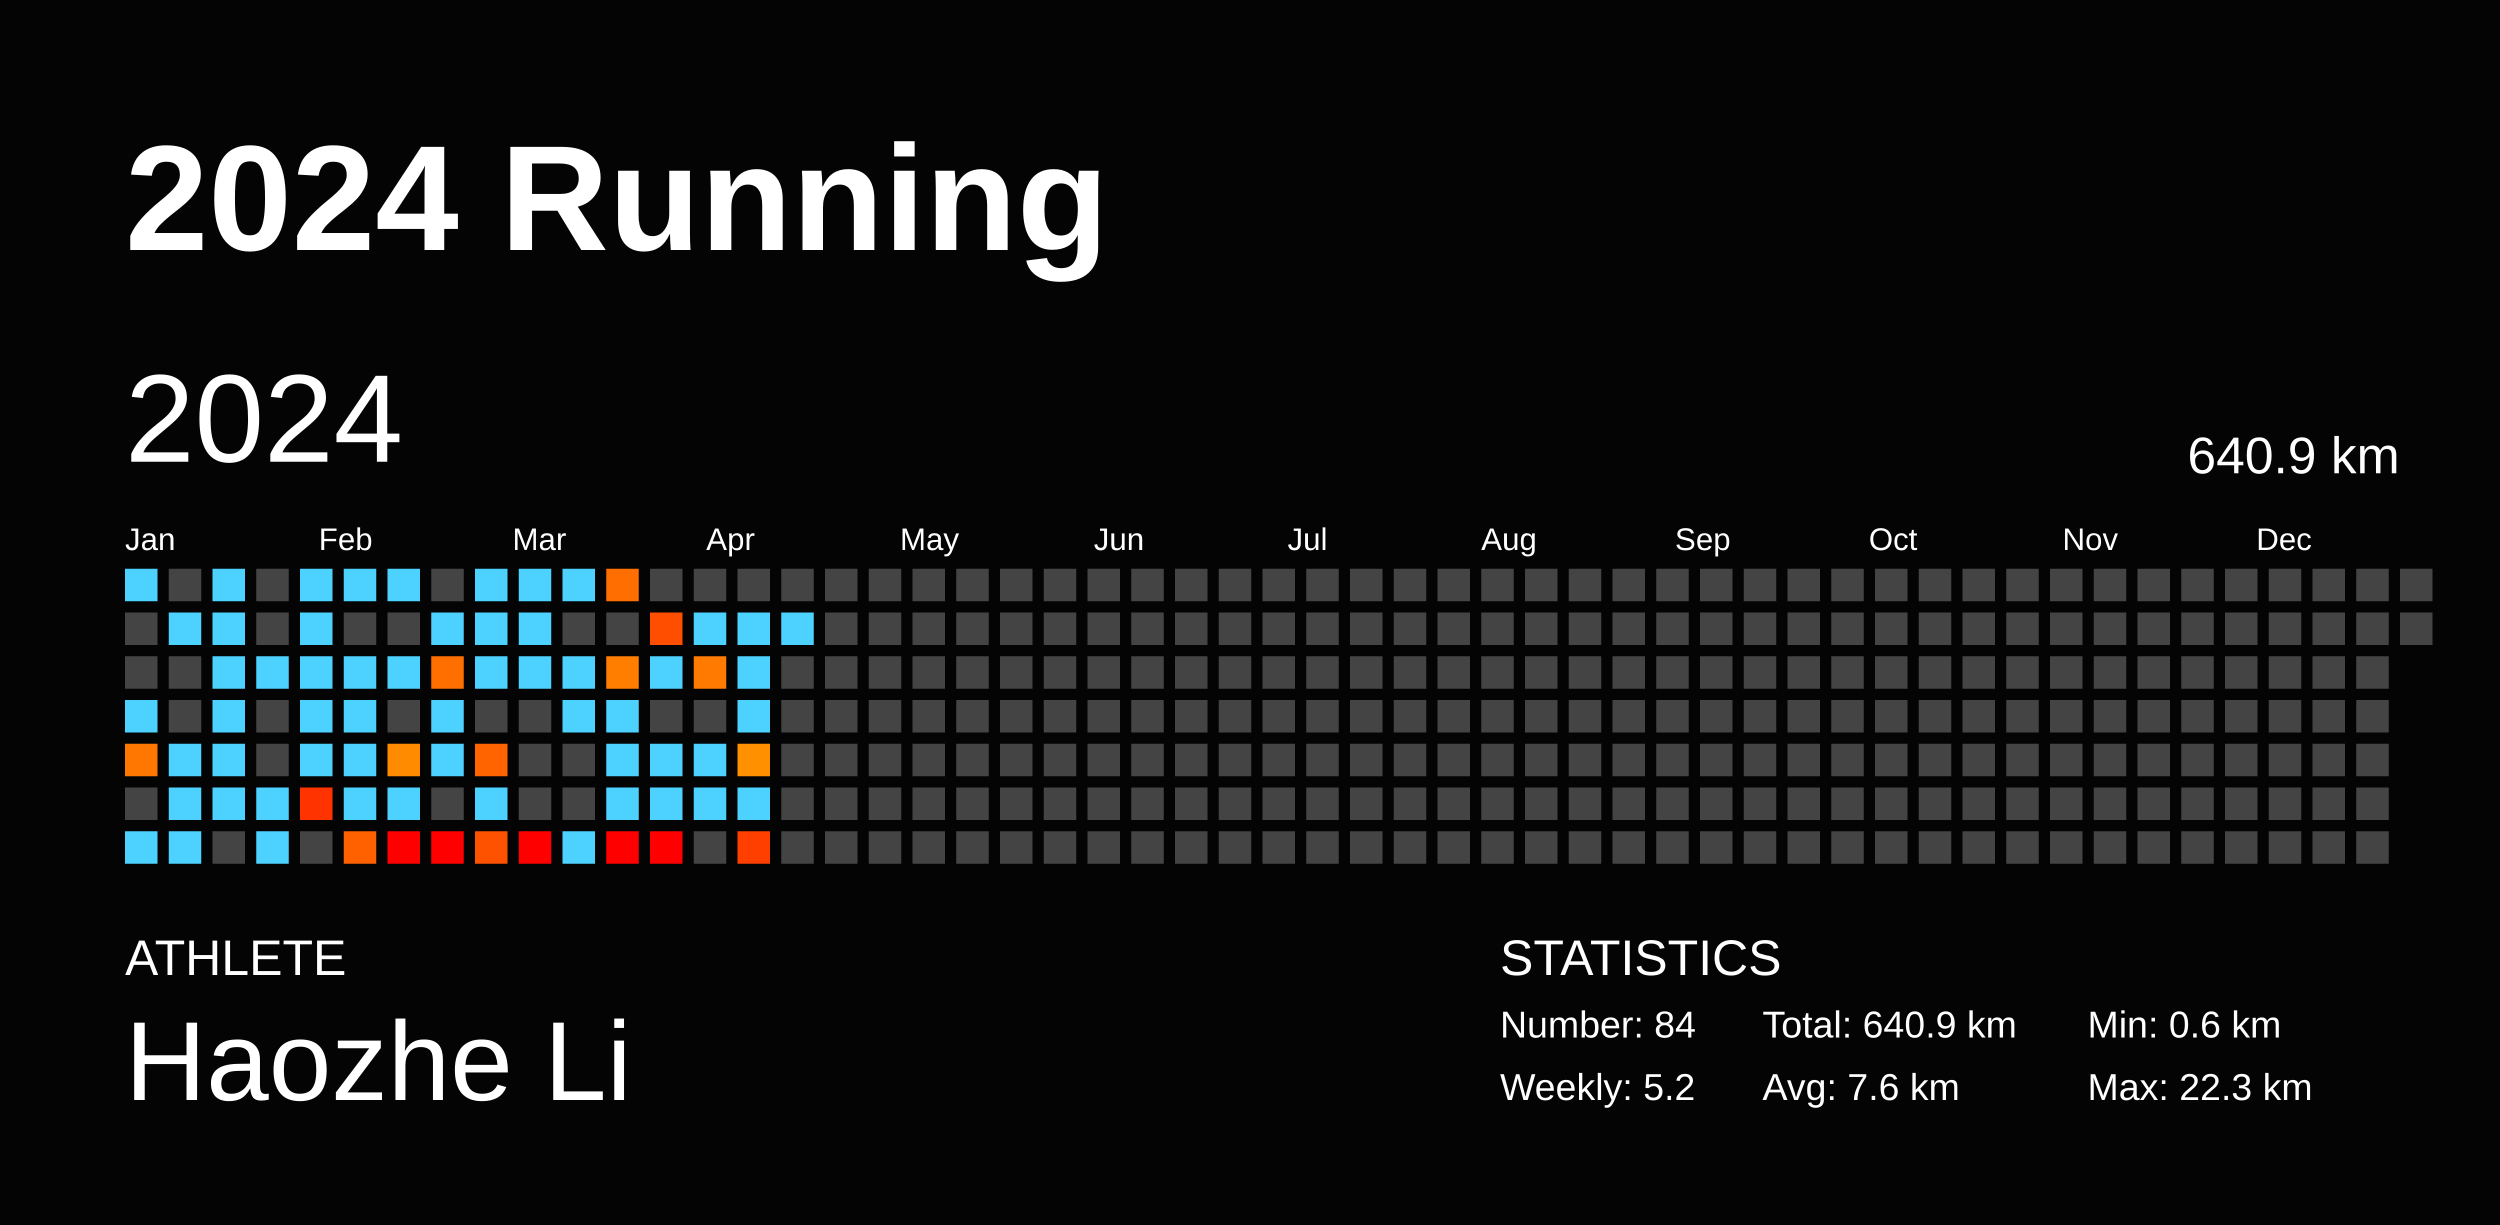
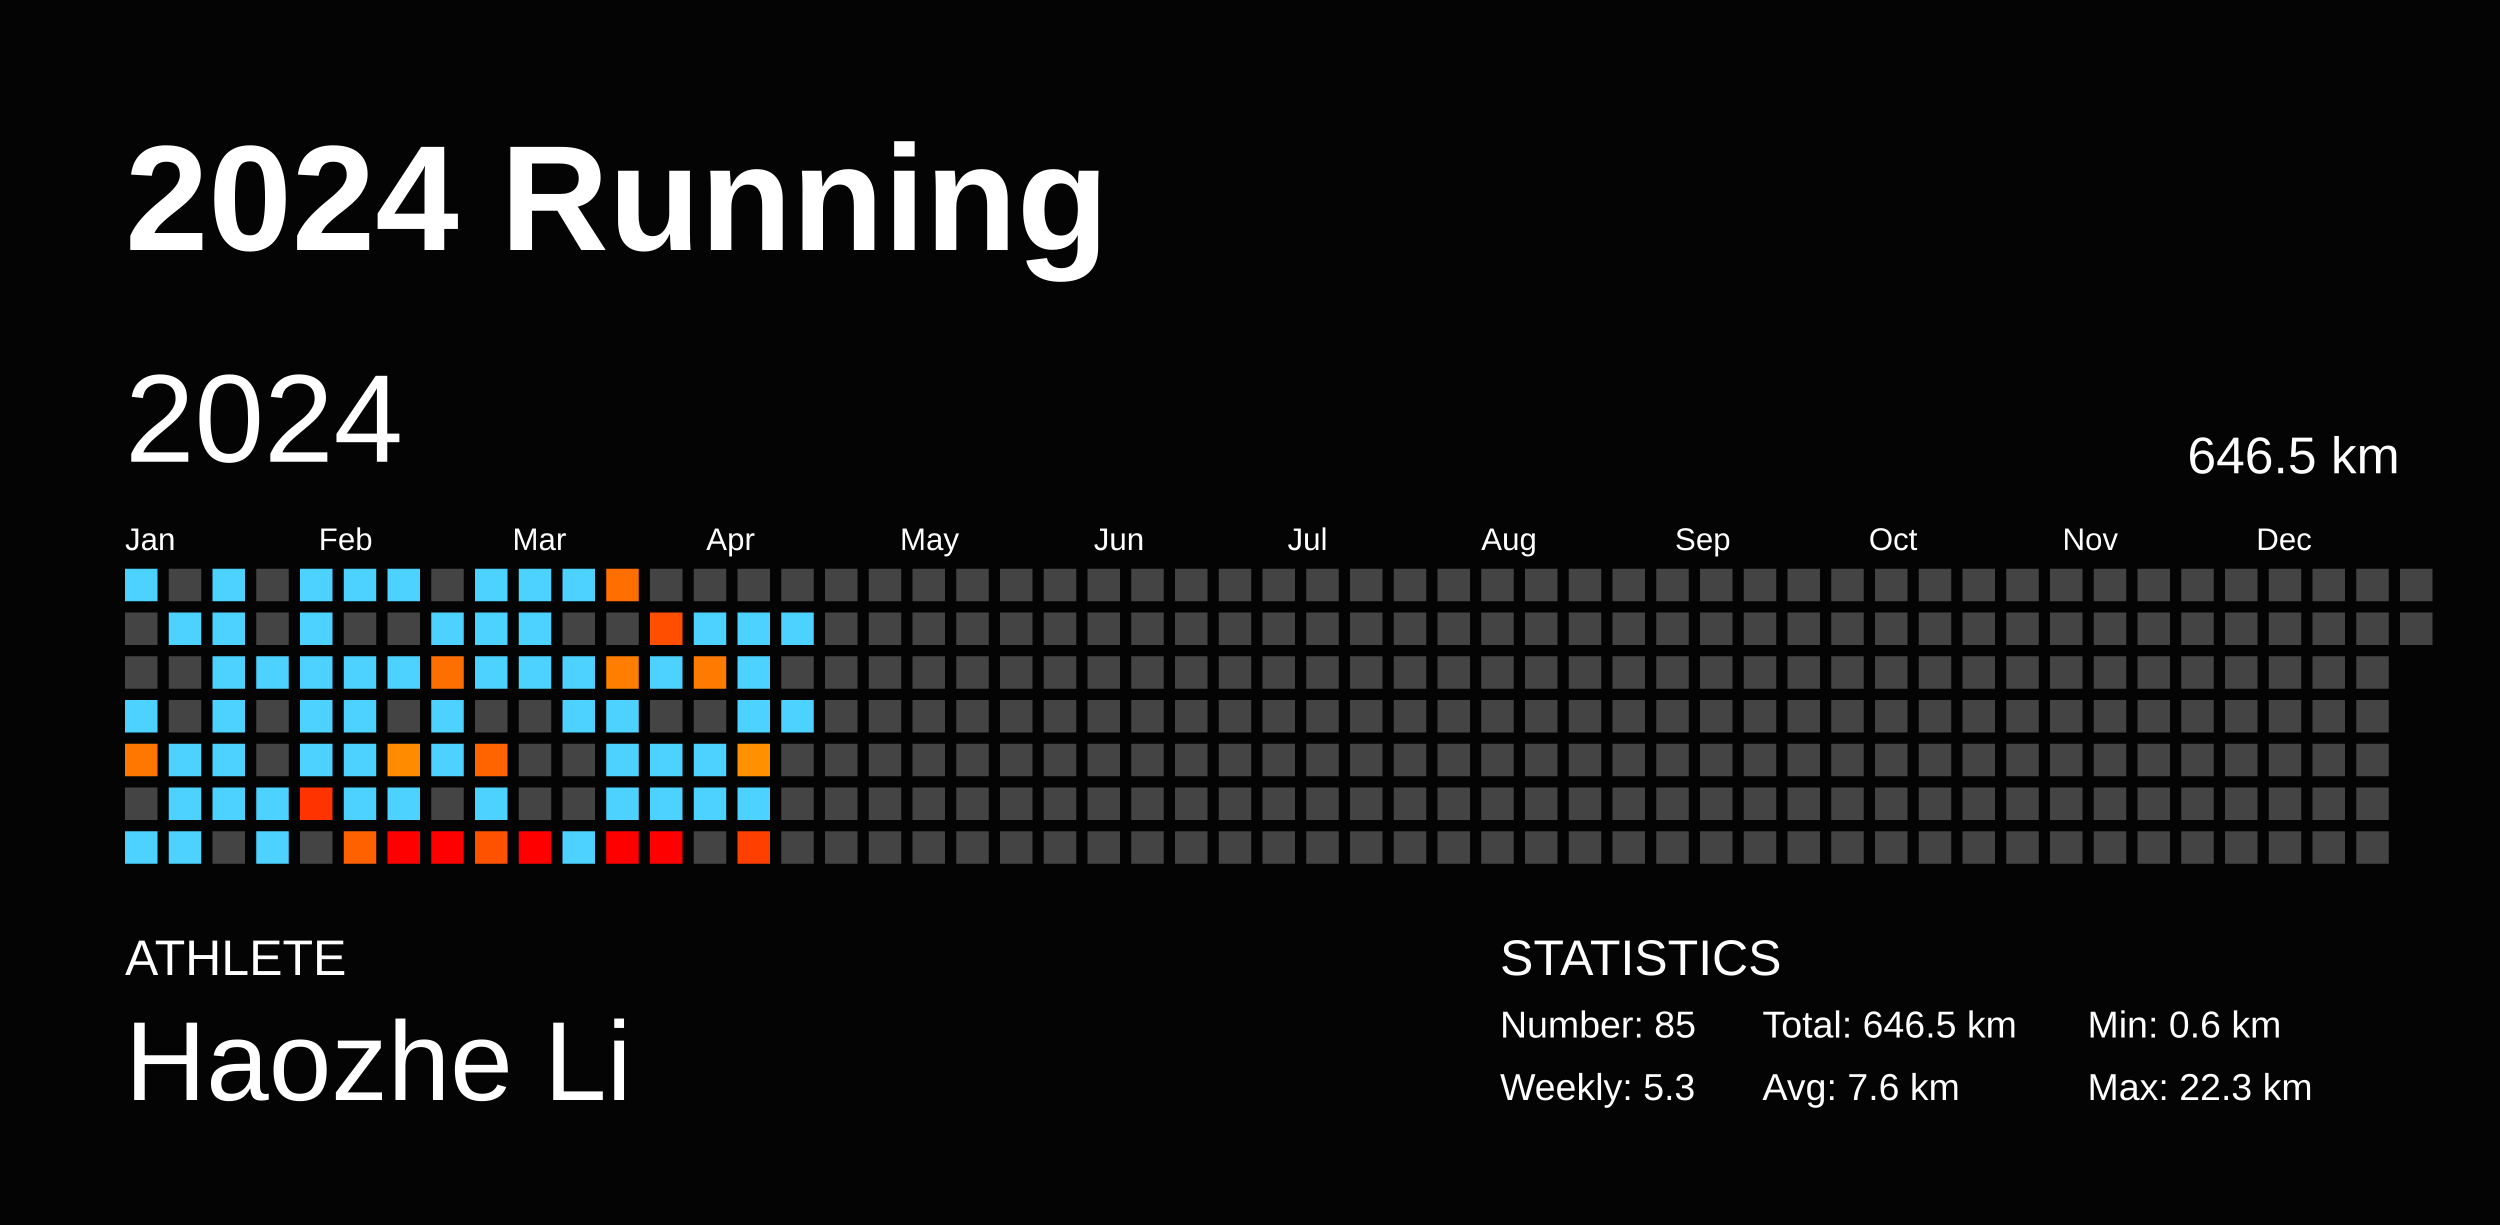
<svg xmlns="http://www.w3.org/2000/svg" baseProfile="full" height="98mm" version="1.1" viewBox="0,0,200,98" width="200mm">
  <defs />
  <rect fill="#040404" height="98" width="200" x="0" y="0" />
  <text fill="#FFFFFF" style="font-size:12px; font-family:Arial; font-weight:bold;" x="10" y="20">2024 Running</text>
  <text fill="#FFFFFF" style="font-size:4px; font-family:Arial" x="10" y="78">ATHLETE</text>
  <text fill="#FFFFFF" style="font-size:9px; font-family:Arial" x="10" y="88">Haozhe Li</text>
  <text fill="#FFFFFF" style="font-size:4px; font-family:Arial" x="120" y="78">STATISTICS</text>
-   <text fill="#FFFFFF" style="font-size:3px; font-family:Arial" x="120" y="83">Number: 84</text>
-   <text fill="#FFFFFF" style="font-size:3px; font-family:Arial" x="120" y="88">Weekly: 5.2</text>
-   <text fill="#FFFFFF" style="font-size:3px; font-family:Arial" x="141" y="83">Total: 640.9 km</text>
+   <text fill="#FFFFFF" style="font-size:3px; font-family:Arial" x="120" y="83">Number: 85</text>
+   <text fill="#FFFFFF" style="font-size:3px; font-family:Arial" x="120" y="88">Weekly: 5.3</text>
+   <text fill="#FFFFFF" style="font-size:3px; font-family:Arial" x="141" y="83">Total: 646.5 km</text>
  <text fill="#FFFFFF" style="font-size:3px; font-family:Arial" x="141" y="88">Avg: 7.6 km</text>
  <text fill="#FFFFFF" style="font-size:3px; font-family:Arial" x="167" y="83">Min: 0.6 km</text>
  <text fill="#FFFFFF" style="font-size:3px; font-family:Arial" x="167" y="88">Max: 22.3 km</text>
  <text dominant-baseline="hanging" fill="#FFFFFF" style="font-size:10.0px; font-family:Arial;" x="10" y="30">2024</text>
-   <text dominant-baseline="hanging" fill="#FFFFFF" style="font-size:4.125px; font-family:Arial;" x="175" y="35">640.9 km</text>
+   <text dominant-baseline="hanging" fill="#FFFFFF" style="font-size:4.125px; font-family:Arial;" x="175" y="35">646.5 km</text>
  <text fill="#FFFFFF" style="font-size:2.5px; font-family:Arial" x="10.0" y="44">Jan</text>
  <text fill="#FFFFFF" style="font-size:2.5px; font-family:Arial" x="25.5" y="44">Feb</text>
  <text fill="#FFFFFF" style="font-size:2.5px; font-family:Arial" x="41.0" y="44">Mar</text>
  <text fill="#FFFFFF" style="font-size:2.5px; font-family:Arial" x="56.5" y="44">Apr</text>
  <text fill="#FFFFFF" style="font-size:2.5px; font-family:Arial" x="72.0" y="44">May</text>
  <text fill="#FFFFFF" style="font-size:2.5px; font-family:Arial" x="87.5" y="44">Jun</text>
  <text fill="#FFFFFF" style="font-size:2.5px; font-family:Arial" x="103.0" y="44">Jul</text>
  <text fill="#FFFFFF" style="font-size:2.5px; font-family:Arial" x="118.5" y="44">Aug</text>
  <text fill="#FFFFFF" style="font-size:2.5px; font-family:Arial" x="134.0" y="44">Sep</text>
  <text fill="#FFFFFF" style="font-size:2.5px; font-family:Arial" x="149.5" y="44">Oct</text>
  <text fill="#FFFFFF" style="font-size:2.5px; font-family:Arial" x="165.0" y="44">Nov</text>
  <text fill="#FFFFFF" style="font-size:2.5px; font-family:Arial" x="180.5" y="44">Dec</text>
  <rect fill="#4dd2ff" height="2.6" width="2.6" x="10.0" y="45.5" />
  <rect fill="#444444" height="2.6" width="2.6" x="10.0" y="49.0" />
  <rect fill="#444444" height="2.6" width="2.6" x="10.0" y="52.5" />
  <rect fill="#4dd2ff" height="2.6" width="2.6" x="10.0" y="56.0" />
  <rect fill="#ff7700" height="2.6" width="2.6" x="10.0" y="59.5" />
  <rect fill="#444444" height="2.6" width="2.6" x="10.0" y="63.0" />
  <rect fill="#4dd2ff" height="2.6" width="2.6" x="10.0" y="66.5" />
  <rect fill="#444444" height="2.6" width="2.6" x="13.5" y="45.5" />
  <rect fill="#4dd2ff" height="2.6" width="2.6" x="13.5" y="49.0" />
  <rect fill="#444444" height="2.6" width="2.6" x="13.5" y="52.5" />
  <rect fill="#444444" height="2.6" width="2.6" x="13.5" y="56.0" />
  <rect fill="#4dd2ff" height="2.6" width="2.6" x="13.5" y="59.5" />
  <rect fill="#4dd2ff" height="2.6" width="2.6" x="13.5" y="63.0" />
  <rect fill="#4dd2ff" height="2.6" width="2.6" x="13.5" y="66.5" />
  <rect fill="#4dd2ff" height="2.6" width="2.6" x="17.0" y="45.5" />
  <rect fill="#4dd2ff" height="2.6" width="2.6" x="17.0" y="49.0" />
  <rect fill="#4dd2ff" height="2.6" width="2.6" x="17.0" y="52.5" />
  <rect fill="#4dd2ff" height="2.6" width="2.6" x="17.0" y="56.0" />
  <rect fill="#4dd2ff" height="2.6" width="2.6" x="17.0" y="59.5" />
  <rect fill="#4dd2ff" height="2.6" width="2.6" x="17.0" y="63.0" />
  <rect fill="#444444" height="2.6" width="2.6" x="17.0" y="66.5" />
  <rect fill="#444444" height="2.6" width="2.6" x="20.5" y="45.5" />
  <rect fill="#444444" height="2.6" width="2.6" x="20.5" y="49.0" />
  <rect fill="#4dd2ff" height="2.6" width="2.6" x="20.5" y="52.5" />
  <rect fill="#444444" height="2.6" width="2.6" x="20.5" y="56.0" />
  <rect fill="#444444" height="2.6" width="2.6" x="20.5" y="59.5" />
  <rect fill="#4dd2ff" height="2.6" width="2.6" x="20.5" y="63.0" />
  <rect fill="#4dd2ff" height="2.6" width="2.6" x="20.5" y="66.5" />
  <rect fill="#4dd2ff" height="2.6" width="2.6" x="24.0" y="45.5" />
  <rect fill="#4dd2ff" height="2.6" width="2.6" x="24.0" y="49.0" />
  <rect fill="#4dd2ff" height="2.6" width="2.6" x="24.0" y="52.5" />
  <rect fill="#4dd2ff" height="2.6" width="2.6" x="24.0" y="56.0" />
  <rect fill="#4dd2ff" height="2.6" width="2.6" x="24.0" y="59.5" />
  <rect fill="#ff3300" height="2.6" width="2.6" x="24.0" y="63.0" />
  <rect fill="#444444" height="2.6" width="2.6" x="24.0" y="66.5" />
  <rect fill="#4dd2ff" height="2.6" width="2.6" x="27.5" y="45.5" />
  <rect fill="#444444" height="2.6" width="2.6" x="27.5" y="49.0" />
  <rect fill="#4dd2ff" height="2.6" width="2.6" x="27.5" y="52.5" />
  <rect fill="#4dd2ff" height="2.6" width="2.6" x="27.5" y="56.0" />
  <rect fill="#4dd2ff" height="2.6" width="2.6" x="27.5" y="59.5" />
  <rect fill="#4dd2ff" height="2.6" width="2.6" x="27.5" y="63.0" />
  <rect fill="#ff6100" height="2.6" width="2.6" x="27.5" y="66.5" />
  <rect fill="#4dd2ff" height="2.6" width="2.6" x="31.0" y="45.5" />
  <rect fill="#444444" height="2.6" width="2.6" x="31.0" y="49.0" />
  <rect fill="#4dd2ff" height="2.6" width="2.6" x="31.0" y="52.5" />
  <rect fill="#444444" height="2.6" width="2.6" x="31.0" y="56.0" />
  <rect fill="#ff8c00" height="2.6" width="2.6" x="31.0" y="59.5" />
  <rect fill="#4dd2ff" height="2.6" width="2.6" x="31.0" y="63.0" />
  <rect fill="red" height="2.6" width="2.6" x="31.0" y="66.5" />
  <rect fill="#444444" height="2.6" width="2.6" x="34.5" y="45.5" />
  <rect fill="#4dd2ff" height="2.6" width="2.6" x="34.5" y="49.0" />
  <rect fill="#ff6f00" height="2.6" width="2.6" x="34.5" y="52.5" />
  <rect fill="#4dd2ff" height="2.6" width="2.6" x="34.5" y="56.0" />
  <rect fill="#4dd2ff" height="2.6" width="2.6" x="34.5" y="59.5" />
  <rect fill="#444444" height="2.6" width="2.6" x="34.5" y="63.0" />
  <rect fill="red" height="2.6" width="2.6" x="34.5" y="66.5" />
  <rect fill="#4dd2ff" height="2.6" width="2.6" x="38.0" y="45.5" />
  <rect fill="#4dd2ff" height="2.6" width="2.6" x="38.0" y="49.0" />
  <rect fill="#4dd2ff" height="2.6" width="2.6" x="38.0" y="52.5" />
  <rect fill="#444444" height="2.6" width="2.6" x="38.0" y="56.0" />
  <rect fill="#ff6400" height="2.6" width="2.6" x="38.0" y="59.5" />
  <rect fill="#4dd2ff" height="2.6" width="2.6" x="38.0" y="63.0" />
  <rect fill="#ff5200" height="2.6" width="2.6" x="38.0" y="66.5" />
  <rect fill="#4dd2ff" height="2.6" width="2.6" x="41.5" y="45.5" />
  <rect fill="#4dd2ff" height="2.6" width="2.6" x="41.5" y="49.0" />
  <rect fill="#4dd2ff" height="2.6" width="2.6" x="41.5" y="52.5" />
  <rect fill="#444444" height="2.6" width="2.6" x="41.5" y="56.0" />
  <rect fill="#444444" height="2.6" width="2.6" x="41.5" y="59.5" />
  <rect fill="#444444" height="2.6" width="2.6" x="41.5" y="63.0" />
  <rect fill="red" height="2.6" width="2.6" x="41.5" y="66.5" />
  <rect fill="#4dd2ff" height="2.6" width="2.6" x="45.0" y="45.5" />
  <rect fill="#444444" height="2.6" width="2.6" x="45.0" y="49.0" />
  <rect fill="#4dd2ff" height="2.6" width="2.6" x="45.0" y="52.5" />
  <rect fill="#4dd2ff" height="2.6" width="2.6" x="45.0" y="56.0" />
  <rect fill="#444444" height="2.6" width="2.6" x="45.0" y="59.5" />
  <rect fill="#444444" height="2.6" width="2.6" x="45.0" y="63.0" />
  <rect fill="#4dd2ff" height="2.6" width="2.6" x="45.0" y="66.5" />
  <rect fill="#ff6e00" height="2.6" width="2.6" x="48.5" y="45.5" />
  <rect fill="#444444" height="2.6" width="2.6" x="48.5" y="49.0" />
  <rect fill="#ff7e00" height="2.6" width="2.6" x="48.5" y="52.5" />
  <rect fill="#4dd2ff" height="2.6" width="2.6" x="48.5" y="56.0" />
  <rect fill="#4dd2ff" height="2.6" width="2.6" x="48.5" y="59.5" />
  <rect fill="#4dd2ff" height="2.6" width="2.6" x="48.5" y="63.0" />
  <rect fill="red" height="2.6" width="2.6" x="48.5" y="66.5" />
  <rect fill="#444444" height="2.6" width="2.6" x="52.0" y="45.5" />
  <rect fill="#ff4e00" height="2.6" width="2.6" x="52.0" y="49.0" />
  <rect fill="#4dd2ff" height="2.6" width="2.6" x="52.0" y="52.5" />
  <rect fill="#444444" height="2.6" width="2.6" x="52.0" y="56.0" />
  <rect fill="#4dd2ff" height="2.6" width="2.6" x="52.0" y="59.5" />
  <rect fill="#4dd2ff" height="2.6" width="2.6" x="52.0" y="63.0" />
  <rect fill="red" height="2.6" width="2.6" x="52.0" y="66.5" />
  <rect fill="#444444" height="2.6" width="2.6" x="55.5" y="45.5" />
  <rect fill="#4dd2ff" height="2.6" width="2.6" x="55.5" y="49.0" />
  <rect fill="#ff7a00" height="2.6" width="2.6" x="55.5" y="52.5" />
  <rect fill="#444444" height="2.6" width="2.6" x="55.5" y="56.0" />
  <rect fill="#4dd2ff" height="2.6" width="2.6" x="55.5" y="59.5" />
  <rect fill="#4dd2ff" height="2.6" width="2.6" x="55.5" y="63.0" />
  <rect fill="#444444" height="2.6" width="2.6" x="55.5" y="66.5" />
  <rect fill="#444444" height="2.6" width="2.6" x="59.0" y="45.5" />
  <rect fill="#4dd2ff" height="2.6" width="2.6" x="59.0" y="49.0" />
  <rect fill="#4dd2ff" height="2.6" width="2.6" x="59.0" y="52.5" />
  <rect fill="#4dd2ff" height="2.6" width="2.6" x="59.0" y="56.0" />
  <rect fill="#ff9100" height="2.6" width="2.6" x="59.0" y="59.5" />
  <rect fill="#4dd2ff" height="2.6" width="2.6" x="59.0" y="63.0" />
  <rect fill="#ff3f00" height="2.6" width="2.6" x="59.0" y="66.5" />
  <rect fill="#444444" height="2.6" width="2.6" x="62.5" y="45.5" />
  <rect fill="#4dd2ff" height="2.6" width="2.6" x="62.5" y="49.0" />
  <rect fill="#444444" height="2.6" width="2.6" x="62.5" y="52.5" />
-   <rect fill="#444444" height="2.6" width="2.6" x="62.5" y="56.0" />
+   <rect fill="#4dd2ff" height="2.6" width="2.6" x="62.5" y="56.0" />
  <rect fill="#444444" height="2.6" width="2.6" x="62.5" y="59.5" />
  <rect fill="#444444" height="2.6" width="2.6" x="62.5" y="63.0" />
  <rect fill="#444444" height="2.6" width="2.6" x="62.5" y="66.5" />
  <rect fill="#444444" height="2.6" width="2.6" x="66.0" y="45.5" />
  <rect fill="#444444" height="2.6" width="2.6" x="66.0" y="49.0" />
  <rect fill="#444444" height="2.6" width="2.6" x="66.0" y="52.5" />
  <rect fill="#444444" height="2.6" width="2.6" x="66.0" y="56.0" />
  <rect fill="#444444" height="2.6" width="2.6" x="66.0" y="59.5" />
  <rect fill="#444444" height="2.6" width="2.6" x="66.0" y="63.0" />
  <rect fill="#444444" height="2.6" width="2.6" x="66.0" y="66.5" />
  <rect fill="#444444" height="2.6" width="2.6" x="69.5" y="45.5" />
  <rect fill="#444444" height="2.6" width="2.6" x="69.5" y="49.0" />
  <rect fill="#444444" height="2.6" width="2.6" x="69.5" y="52.5" />
  <rect fill="#444444" height="2.6" width="2.6" x="69.5" y="56.0" />
  <rect fill="#444444" height="2.6" width="2.6" x="69.5" y="59.5" />
  <rect fill="#444444" height="2.6" width="2.6" x="69.5" y="63.0" />
  <rect fill="#444444" height="2.6" width="2.6" x="69.5" y="66.5" />
  <rect fill="#444444" height="2.6" width="2.6" x="73.0" y="45.5" />
  <rect fill="#444444" height="2.6" width="2.6" x="73.0" y="49.0" />
  <rect fill="#444444" height="2.6" width="2.6" x="73.0" y="52.5" />
  <rect fill="#444444" height="2.6" width="2.6" x="73.0" y="56.0" />
  <rect fill="#444444" height="2.6" width="2.6" x="73.0" y="59.5" />
  <rect fill="#444444" height="2.6" width="2.6" x="73.0" y="63.0" />
  <rect fill="#444444" height="2.6" width="2.6" x="73.0" y="66.5" />
  <rect fill="#444444" height="2.6" width="2.6" x="76.5" y="45.5" />
  <rect fill="#444444" height="2.6" width="2.6" x="76.5" y="49.0" />
  <rect fill="#444444" height="2.6" width="2.6" x="76.5" y="52.5" />
  <rect fill="#444444" height="2.6" width="2.6" x="76.5" y="56.0" />
  <rect fill="#444444" height="2.6" width="2.6" x="76.5" y="59.5" />
  <rect fill="#444444" height="2.6" width="2.6" x="76.5" y="63.0" />
  <rect fill="#444444" height="2.6" width="2.6" x="76.5" y="66.5" />
  <rect fill="#444444" height="2.6" width="2.6" x="80.0" y="45.5" />
  <rect fill="#444444" height="2.6" width="2.6" x="80.0" y="49.0" />
  <rect fill="#444444" height="2.6" width="2.6" x="80.0" y="52.5" />
  <rect fill="#444444" height="2.6" width="2.6" x="80.0" y="56.0" />
  <rect fill="#444444" height="2.6" width="2.6" x="80.0" y="59.5" />
  <rect fill="#444444" height="2.6" width="2.6" x="80.0" y="63.0" />
  <rect fill="#444444" height="2.6" width="2.6" x="80.0" y="66.5" />
  <rect fill="#444444" height="2.6" width="2.6" x="83.5" y="45.5" />
  <rect fill="#444444" height="2.6" width="2.6" x="83.5" y="49.0" />
  <rect fill="#444444" height="2.6" width="2.6" x="83.5" y="52.5" />
  <rect fill="#444444" height="2.6" width="2.6" x="83.5" y="56.0" />
  <rect fill="#444444" height="2.6" width="2.6" x="83.5" y="59.5" />
  <rect fill="#444444" height="2.6" width="2.6" x="83.5" y="63.0" />
  <rect fill="#444444" height="2.6" width="2.6" x="83.5" y="66.5" />
  <rect fill="#444444" height="2.6" width="2.6" x="87.0" y="45.5" />
  <rect fill="#444444" height="2.6" width="2.6" x="87.0" y="49.0" />
  <rect fill="#444444" height="2.6" width="2.6" x="87.0" y="52.5" />
  <rect fill="#444444" height="2.6" width="2.6" x="87.0" y="56.0" />
  <rect fill="#444444" height="2.6" width="2.6" x="87.0" y="59.5" />
  <rect fill="#444444" height="2.6" width="2.6" x="87.0" y="63.0" />
  <rect fill="#444444" height="2.6" width="2.6" x="87.0" y="66.5" />
  <rect fill="#444444" height="2.6" width="2.6" x="90.5" y="45.5" />
  <rect fill="#444444" height="2.6" width="2.6" x="90.5" y="49.0" />
  <rect fill="#444444" height="2.6" width="2.6" x="90.5" y="52.5" />
  <rect fill="#444444" height="2.6" width="2.6" x="90.5" y="56.0" />
  <rect fill="#444444" height="2.6" width="2.6" x="90.5" y="59.5" />
  <rect fill="#444444" height="2.6" width="2.6" x="90.5" y="63.0" />
  <rect fill="#444444" height="2.6" width="2.6" x="90.5" y="66.5" />
  <rect fill="#444444" height="2.6" width="2.6" x="94.0" y="45.5" />
  <rect fill="#444444" height="2.6" width="2.6" x="94.0" y="49.0" />
  <rect fill="#444444" height="2.6" width="2.6" x="94.0" y="52.5" />
  <rect fill="#444444" height="2.6" width="2.6" x="94.0" y="56.0" />
  <rect fill="#444444" height="2.6" width="2.6" x="94.0" y="59.5" />
  <rect fill="#444444" height="2.6" width="2.6" x="94.0" y="63.0" />
  <rect fill="#444444" height="2.6" width="2.6" x="94.0" y="66.5" />
  <rect fill="#444444" height="2.6" width="2.6" x="97.5" y="45.5" />
  <rect fill="#444444" height="2.6" width="2.6" x="97.5" y="49.0" />
  <rect fill="#444444" height="2.6" width="2.6" x="97.5" y="52.5" />
  <rect fill="#444444" height="2.6" width="2.6" x="97.5" y="56.0" />
  <rect fill="#444444" height="2.6" width="2.6" x="97.5" y="59.5" />
  <rect fill="#444444" height="2.6" width="2.6" x="97.5" y="63.0" />
  <rect fill="#444444" height="2.6" width="2.6" x="97.5" y="66.5" />
  <rect fill="#444444" height="2.6" width="2.6" x="101.0" y="45.5" />
  <rect fill="#444444" height="2.6" width="2.6" x="101.0" y="49.0" />
  <rect fill="#444444" height="2.6" width="2.6" x="101.0" y="52.5" />
  <rect fill="#444444" height="2.6" width="2.6" x="101.0" y="56.0" />
  <rect fill="#444444" height="2.6" width="2.6" x="101.0" y="59.5" />
  <rect fill="#444444" height="2.6" width="2.6" x="101.0" y="63.0" />
  <rect fill="#444444" height="2.6" width="2.6" x="101.0" y="66.5" />
  <rect fill="#444444" height="2.6" width="2.6" x="104.5" y="45.5" />
  <rect fill="#444444" height="2.6" width="2.6" x="104.5" y="49.0" />
  <rect fill="#444444" height="2.6" width="2.6" x="104.5" y="52.5" />
  <rect fill="#444444" height="2.6" width="2.6" x="104.5" y="56.0" />
  <rect fill="#444444" height="2.6" width="2.6" x="104.5" y="59.5" />
  <rect fill="#444444" height="2.6" width="2.6" x="104.5" y="63.0" />
  <rect fill="#444444" height="2.6" width="2.6" x="104.5" y="66.5" />
  <rect fill="#444444" height="2.6" width="2.6" x="108.0" y="45.5" />
  <rect fill="#444444" height="2.6" width="2.6" x="108.0" y="49.0" />
  <rect fill="#444444" height="2.6" width="2.6" x="108.0" y="52.5" />
  <rect fill="#444444" height="2.6" width="2.6" x="108.0" y="56.0" />
  <rect fill="#444444" height="2.6" width="2.6" x="108.0" y="59.5" />
  <rect fill="#444444" height="2.6" width="2.6" x="108.0" y="63.0" />
  <rect fill="#444444" height="2.6" width="2.6" x="108.0" y="66.5" />
  <rect fill="#444444" height="2.6" width="2.6" x="111.5" y="45.5" />
  <rect fill="#444444" height="2.6" width="2.6" x="111.5" y="49.0" />
  <rect fill="#444444" height="2.6" width="2.6" x="111.5" y="52.5" />
  <rect fill="#444444" height="2.6" width="2.6" x="111.5" y="56.0" />
  <rect fill="#444444" height="2.6" width="2.6" x="111.5" y="59.5" />
  <rect fill="#444444" height="2.6" width="2.6" x="111.5" y="63.0" />
  <rect fill="#444444" height="2.6" width="2.6" x="111.5" y="66.5" />
  <rect fill="#444444" height="2.6" width="2.6" x="115.0" y="45.5" />
  <rect fill="#444444" height="2.6" width="2.6" x="115.0" y="49.0" />
  <rect fill="#444444" height="2.6" width="2.6" x="115.0" y="52.5" />
  <rect fill="#444444" height="2.6" width="2.6" x="115.0" y="56.0" />
  <rect fill="#444444" height="2.6" width="2.6" x="115.0" y="59.5" />
  <rect fill="#444444" height="2.6" width="2.6" x="115.0" y="63.0" />
  <rect fill="#444444" height="2.6" width="2.6" x="115.0" y="66.5" />
  <rect fill="#444444" height="2.6" width="2.6" x="118.5" y="45.5" />
  <rect fill="#444444" height="2.6" width="2.6" x="118.5" y="49.0" />
  <rect fill="#444444" height="2.6" width="2.6" x="118.5" y="52.5" />
  <rect fill="#444444" height="2.6" width="2.6" x="118.5" y="56.0" />
  <rect fill="#444444" height="2.6" width="2.6" x="118.5" y="59.5" />
  <rect fill="#444444" height="2.6" width="2.6" x="118.5" y="63.0" />
  <rect fill="#444444" height="2.6" width="2.6" x="118.5" y="66.5" />
  <rect fill="#444444" height="2.6" width="2.6" x="122.0" y="45.5" />
  <rect fill="#444444" height="2.6" width="2.6" x="122.0" y="49.0" />
  <rect fill="#444444" height="2.6" width="2.6" x="122.0" y="52.5" />
  <rect fill="#444444" height="2.6" width="2.6" x="122.0" y="56.0" />
  <rect fill="#444444" height="2.6" width="2.6" x="122.0" y="59.5" />
  <rect fill="#444444" height="2.6" width="2.6" x="122.0" y="63.0" />
  <rect fill="#444444" height="2.6" width="2.6" x="122.0" y="66.5" />
  <rect fill="#444444" height="2.6" width="2.6" x="125.5" y="45.5" />
  <rect fill="#444444" height="2.6" width="2.6" x="125.5" y="49.0" />
  <rect fill="#444444" height="2.6" width="2.6" x="125.5" y="52.5" />
  <rect fill="#444444" height="2.6" width="2.6" x="125.5" y="56.0" />
  <rect fill="#444444" height="2.6" width="2.6" x="125.5" y="59.5" />
  <rect fill="#444444" height="2.6" width="2.6" x="125.5" y="63.0" />
  <rect fill="#444444" height="2.6" width="2.6" x="125.5" y="66.5" />
  <rect fill="#444444" height="2.6" width="2.6" x="129.0" y="45.5" />
  <rect fill="#444444" height="2.6" width="2.6" x="129.0" y="49.0" />
  <rect fill="#444444" height="2.6" width="2.6" x="129.0" y="52.5" />
  <rect fill="#444444" height="2.6" width="2.6" x="129.0" y="56.0" />
  <rect fill="#444444" height="2.6" width="2.6" x="129.0" y="59.5" />
  <rect fill="#444444" height="2.6" width="2.6" x="129.0" y="63.0" />
  <rect fill="#444444" height="2.6" width="2.6" x="129.0" y="66.5" />
  <rect fill="#444444" height="2.6" width="2.6" x="132.5" y="45.5" />
  <rect fill="#444444" height="2.6" width="2.6" x="132.5" y="49.0" />
  <rect fill="#444444" height="2.6" width="2.6" x="132.5" y="52.5" />
  <rect fill="#444444" height="2.6" width="2.6" x="132.5" y="56.0" />
  <rect fill="#444444" height="2.6" width="2.6" x="132.5" y="59.5" />
  <rect fill="#444444" height="2.6" width="2.6" x="132.5" y="63.0" />
  <rect fill="#444444" height="2.6" width="2.6" x="132.5" y="66.5" />
  <rect fill="#444444" height="2.6" width="2.6" x="136.0" y="45.5" />
  <rect fill="#444444" height="2.6" width="2.6" x="136.0" y="49.0" />
  <rect fill="#444444" height="2.6" width="2.6" x="136.0" y="52.5" />
  <rect fill="#444444" height="2.6" width="2.6" x="136.0" y="56.0" />
  <rect fill="#444444" height="2.6" width="2.6" x="136.0" y="59.5" />
  <rect fill="#444444" height="2.6" width="2.6" x="136.0" y="63.0" />
  <rect fill="#444444" height="2.6" width="2.6" x="136.0" y="66.5" />
  <rect fill="#444444" height="2.6" width="2.6" x="139.5" y="45.5" />
  <rect fill="#444444" height="2.6" width="2.6" x="139.5" y="49.0" />
  <rect fill="#444444" height="2.6" width="2.6" x="139.5" y="52.5" />
  <rect fill="#444444" height="2.6" width="2.6" x="139.5" y="56.0" />
  <rect fill="#444444" height="2.6" width="2.6" x="139.5" y="59.5" />
  <rect fill="#444444" height="2.6" width="2.6" x="139.5" y="63.0" />
  <rect fill="#444444" height="2.6" width="2.6" x="139.5" y="66.5" />
  <rect fill="#444444" height="2.6" width="2.6" x="143.0" y="45.5" />
  <rect fill="#444444" height="2.6" width="2.6" x="143.0" y="49.0" />
  <rect fill="#444444" height="2.6" width="2.6" x="143.0" y="52.5" />
  <rect fill="#444444" height="2.6" width="2.6" x="143.0" y="56.0" />
  <rect fill="#444444" height="2.6" width="2.6" x="143.0" y="59.5" />
  <rect fill="#444444" height="2.6" width="2.6" x="143.0" y="63.0" />
  <rect fill="#444444" height="2.6" width="2.6" x="143.0" y="66.5" />
  <rect fill="#444444" height="2.6" width="2.6" x="146.5" y="45.5" />
  <rect fill="#444444" height="2.6" width="2.6" x="146.5" y="49.0" />
  <rect fill="#444444" height="2.6" width="2.6" x="146.5" y="52.5" />
  <rect fill="#444444" height="2.6" width="2.6" x="146.5" y="56.0" />
  <rect fill="#444444" height="2.6" width="2.6" x="146.5" y="59.5" />
  <rect fill="#444444" height="2.6" width="2.6" x="146.5" y="63.0" />
  <rect fill="#444444" height="2.6" width="2.6" x="146.5" y="66.5" />
  <rect fill="#444444" height="2.6" width="2.6" x="150.0" y="45.5" />
  <rect fill="#444444" height="2.6" width="2.6" x="150.0" y="49.0" />
  <rect fill="#444444" height="2.6" width="2.6" x="150.0" y="52.5" />
  <rect fill="#444444" height="2.6" width="2.6" x="150.0" y="56.0" />
  <rect fill="#444444" height="2.6" width="2.6" x="150.0" y="59.5" />
  <rect fill="#444444" height="2.6" width="2.6" x="150.0" y="63.0" />
  <rect fill="#444444" height="2.6" width="2.6" x="150.0" y="66.5" />
  <rect fill="#444444" height="2.6" width="2.6" x="153.5" y="45.5" />
  <rect fill="#444444" height="2.6" width="2.6" x="153.5" y="49.0" />
  <rect fill="#444444" height="2.6" width="2.6" x="153.5" y="52.5" />
  <rect fill="#444444" height="2.6" width="2.6" x="153.5" y="56.0" />
  <rect fill="#444444" height="2.6" width="2.6" x="153.5" y="59.5" />
  <rect fill="#444444" height="2.6" width="2.6" x="153.5" y="63.0" />
  <rect fill="#444444" height="2.6" width="2.6" x="153.5" y="66.5" />
  <rect fill="#444444" height="2.6" width="2.6" x="157.0" y="45.5" />
  <rect fill="#444444" height="2.6" width="2.6" x="157.0" y="49.0" />
  <rect fill="#444444" height="2.6" width="2.6" x="157.0" y="52.5" />
  <rect fill="#444444" height="2.6" width="2.6" x="157.0" y="56.0" />
  <rect fill="#444444" height="2.6" width="2.6" x="157.0" y="59.5" />
  <rect fill="#444444" height="2.6" width="2.6" x="157.0" y="63.0" />
  <rect fill="#444444" height="2.6" width="2.6" x="157.0" y="66.5" />
  <rect fill="#444444" height="2.6" width="2.6" x="160.5" y="45.5" />
  <rect fill="#444444" height="2.6" width="2.6" x="160.5" y="49.0" />
  <rect fill="#444444" height="2.6" width="2.6" x="160.5" y="52.5" />
  <rect fill="#444444" height="2.6" width="2.6" x="160.5" y="56.0" />
  <rect fill="#444444" height="2.6" width="2.6" x="160.5" y="59.5" />
  <rect fill="#444444" height="2.6" width="2.6" x="160.5" y="63.0" />
  <rect fill="#444444" height="2.6" width="2.6" x="160.5" y="66.5" />
  <rect fill="#444444" height="2.6" width="2.6" x="164.0" y="45.5" />
  <rect fill="#444444" height="2.6" width="2.6" x="164.0" y="49.0" />
  <rect fill="#444444" height="2.6" width="2.6" x="164.0" y="52.5" />
  <rect fill="#444444" height="2.6" width="2.6" x="164.0" y="56.0" />
  <rect fill="#444444" height="2.6" width="2.6" x="164.0" y="59.5" />
  <rect fill="#444444" height="2.6" width="2.6" x="164.0" y="63.0" />
  <rect fill="#444444" height="2.6" width="2.6" x="164.0" y="66.5" />
  <rect fill="#444444" height="2.6" width="2.6" x="167.5" y="45.5" />
  <rect fill="#444444" height="2.6" width="2.6" x="167.5" y="49.0" />
  <rect fill="#444444" height="2.6" width="2.6" x="167.5" y="52.5" />
  <rect fill="#444444" height="2.6" width="2.6" x="167.5" y="56.0" />
  <rect fill="#444444" height="2.6" width="2.6" x="167.5" y="59.5" />
  <rect fill="#444444" height="2.6" width="2.6" x="167.5" y="63.0" />
  <rect fill="#444444" height="2.6" width="2.6" x="167.5" y="66.5" />
  <rect fill="#444444" height="2.6" width="2.6" x="171.0" y="45.5" />
  <rect fill="#444444" height="2.6" width="2.6" x="171.0" y="49.0" />
  <rect fill="#444444" height="2.6" width="2.6" x="171.0" y="52.5" />
  <rect fill="#444444" height="2.6" width="2.6" x="171.0" y="56.0" />
  <rect fill="#444444" height="2.6" width="2.6" x="171.0" y="59.5" />
  <rect fill="#444444" height="2.6" width="2.6" x="171.0" y="63.0" />
  <rect fill="#444444" height="2.6" width="2.6" x="171.0" y="66.5" />
  <rect fill="#444444" height="2.6" width="2.6" x="174.5" y="45.5" />
  <rect fill="#444444" height="2.6" width="2.6" x="174.5" y="49.0" />
  <rect fill="#444444" height="2.6" width="2.6" x="174.5" y="52.5" />
  <rect fill="#444444" height="2.6" width="2.6" x="174.5" y="56.0" />
  <rect fill="#444444" height="2.6" width="2.6" x="174.5" y="59.5" />
  <rect fill="#444444" height="2.6" width="2.6" x="174.5" y="63.0" />
  <rect fill="#444444" height="2.6" width="2.6" x="174.5" y="66.5" />
  <rect fill="#444444" height="2.6" width="2.6" x="178.0" y="45.5" />
  <rect fill="#444444" height="2.6" width="2.6" x="178.0" y="49.0" />
  <rect fill="#444444" height="2.6" width="2.6" x="178.0" y="52.5" />
  <rect fill="#444444" height="2.6" width="2.6" x="178.0" y="56.0" />
  <rect fill="#444444" height="2.6" width="2.6" x="178.0" y="59.5" />
  <rect fill="#444444" height="2.6" width="2.6" x="178.0" y="63.0" />
  <rect fill="#444444" height="2.6" width="2.6" x="178.0" y="66.5" />
  <rect fill="#444444" height="2.6" width="2.6" x="181.5" y="45.5" />
  <rect fill="#444444" height="2.6" width="2.6" x="181.5" y="49.0" />
  <rect fill="#444444" height="2.6" width="2.6" x="181.5" y="52.5" />
  <rect fill="#444444" height="2.6" width="2.6" x="181.5" y="56.0" />
  <rect fill="#444444" height="2.6" width="2.6" x="181.5" y="59.5" />
  <rect fill="#444444" height="2.6" width="2.6" x="181.5" y="63.0" />
  <rect fill="#444444" height="2.6" width="2.6" x="181.5" y="66.5" />
  <rect fill="#444444" height="2.6" width="2.6" x="185.0" y="45.5" />
  <rect fill="#444444" height="2.6" width="2.6" x="185.0" y="49.0" />
  <rect fill="#444444" height="2.6" width="2.6" x="185.0" y="52.5" />
  <rect fill="#444444" height="2.6" width="2.6" x="185.0" y="56.0" />
  <rect fill="#444444" height="2.6" width="2.6" x="185.0" y="59.5" />
  <rect fill="#444444" height="2.6" width="2.6" x="185.0" y="63.0" />
  <rect fill="#444444" height="2.6" width="2.6" x="185.0" y="66.5" />
  <rect fill="#444444" height="2.6" width="2.6" x="188.5" y="45.5" />
  <rect fill="#444444" height="2.6" width="2.6" x="188.5" y="49.0" />
  <rect fill="#444444" height="2.6" width="2.6" x="188.5" y="52.5" />
  <rect fill="#444444" height="2.6" width="2.6" x="188.5" y="56.0" />
  <rect fill="#444444" height="2.6" width="2.6" x="188.5" y="59.5" />
  <rect fill="#444444" height="2.6" width="2.6" x="188.5" y="63.0" />
  <rect fill="#444444" height="2.6" width="2.6" x="188.5" y="66.5" />
  <rect fill="#444444" height="2.6" width="2.6" x="192.0" y="45.5" />
  <rect fill="#444444" height="2.6" width="2.6" x="192.0" y="49.0" />
</svg>
